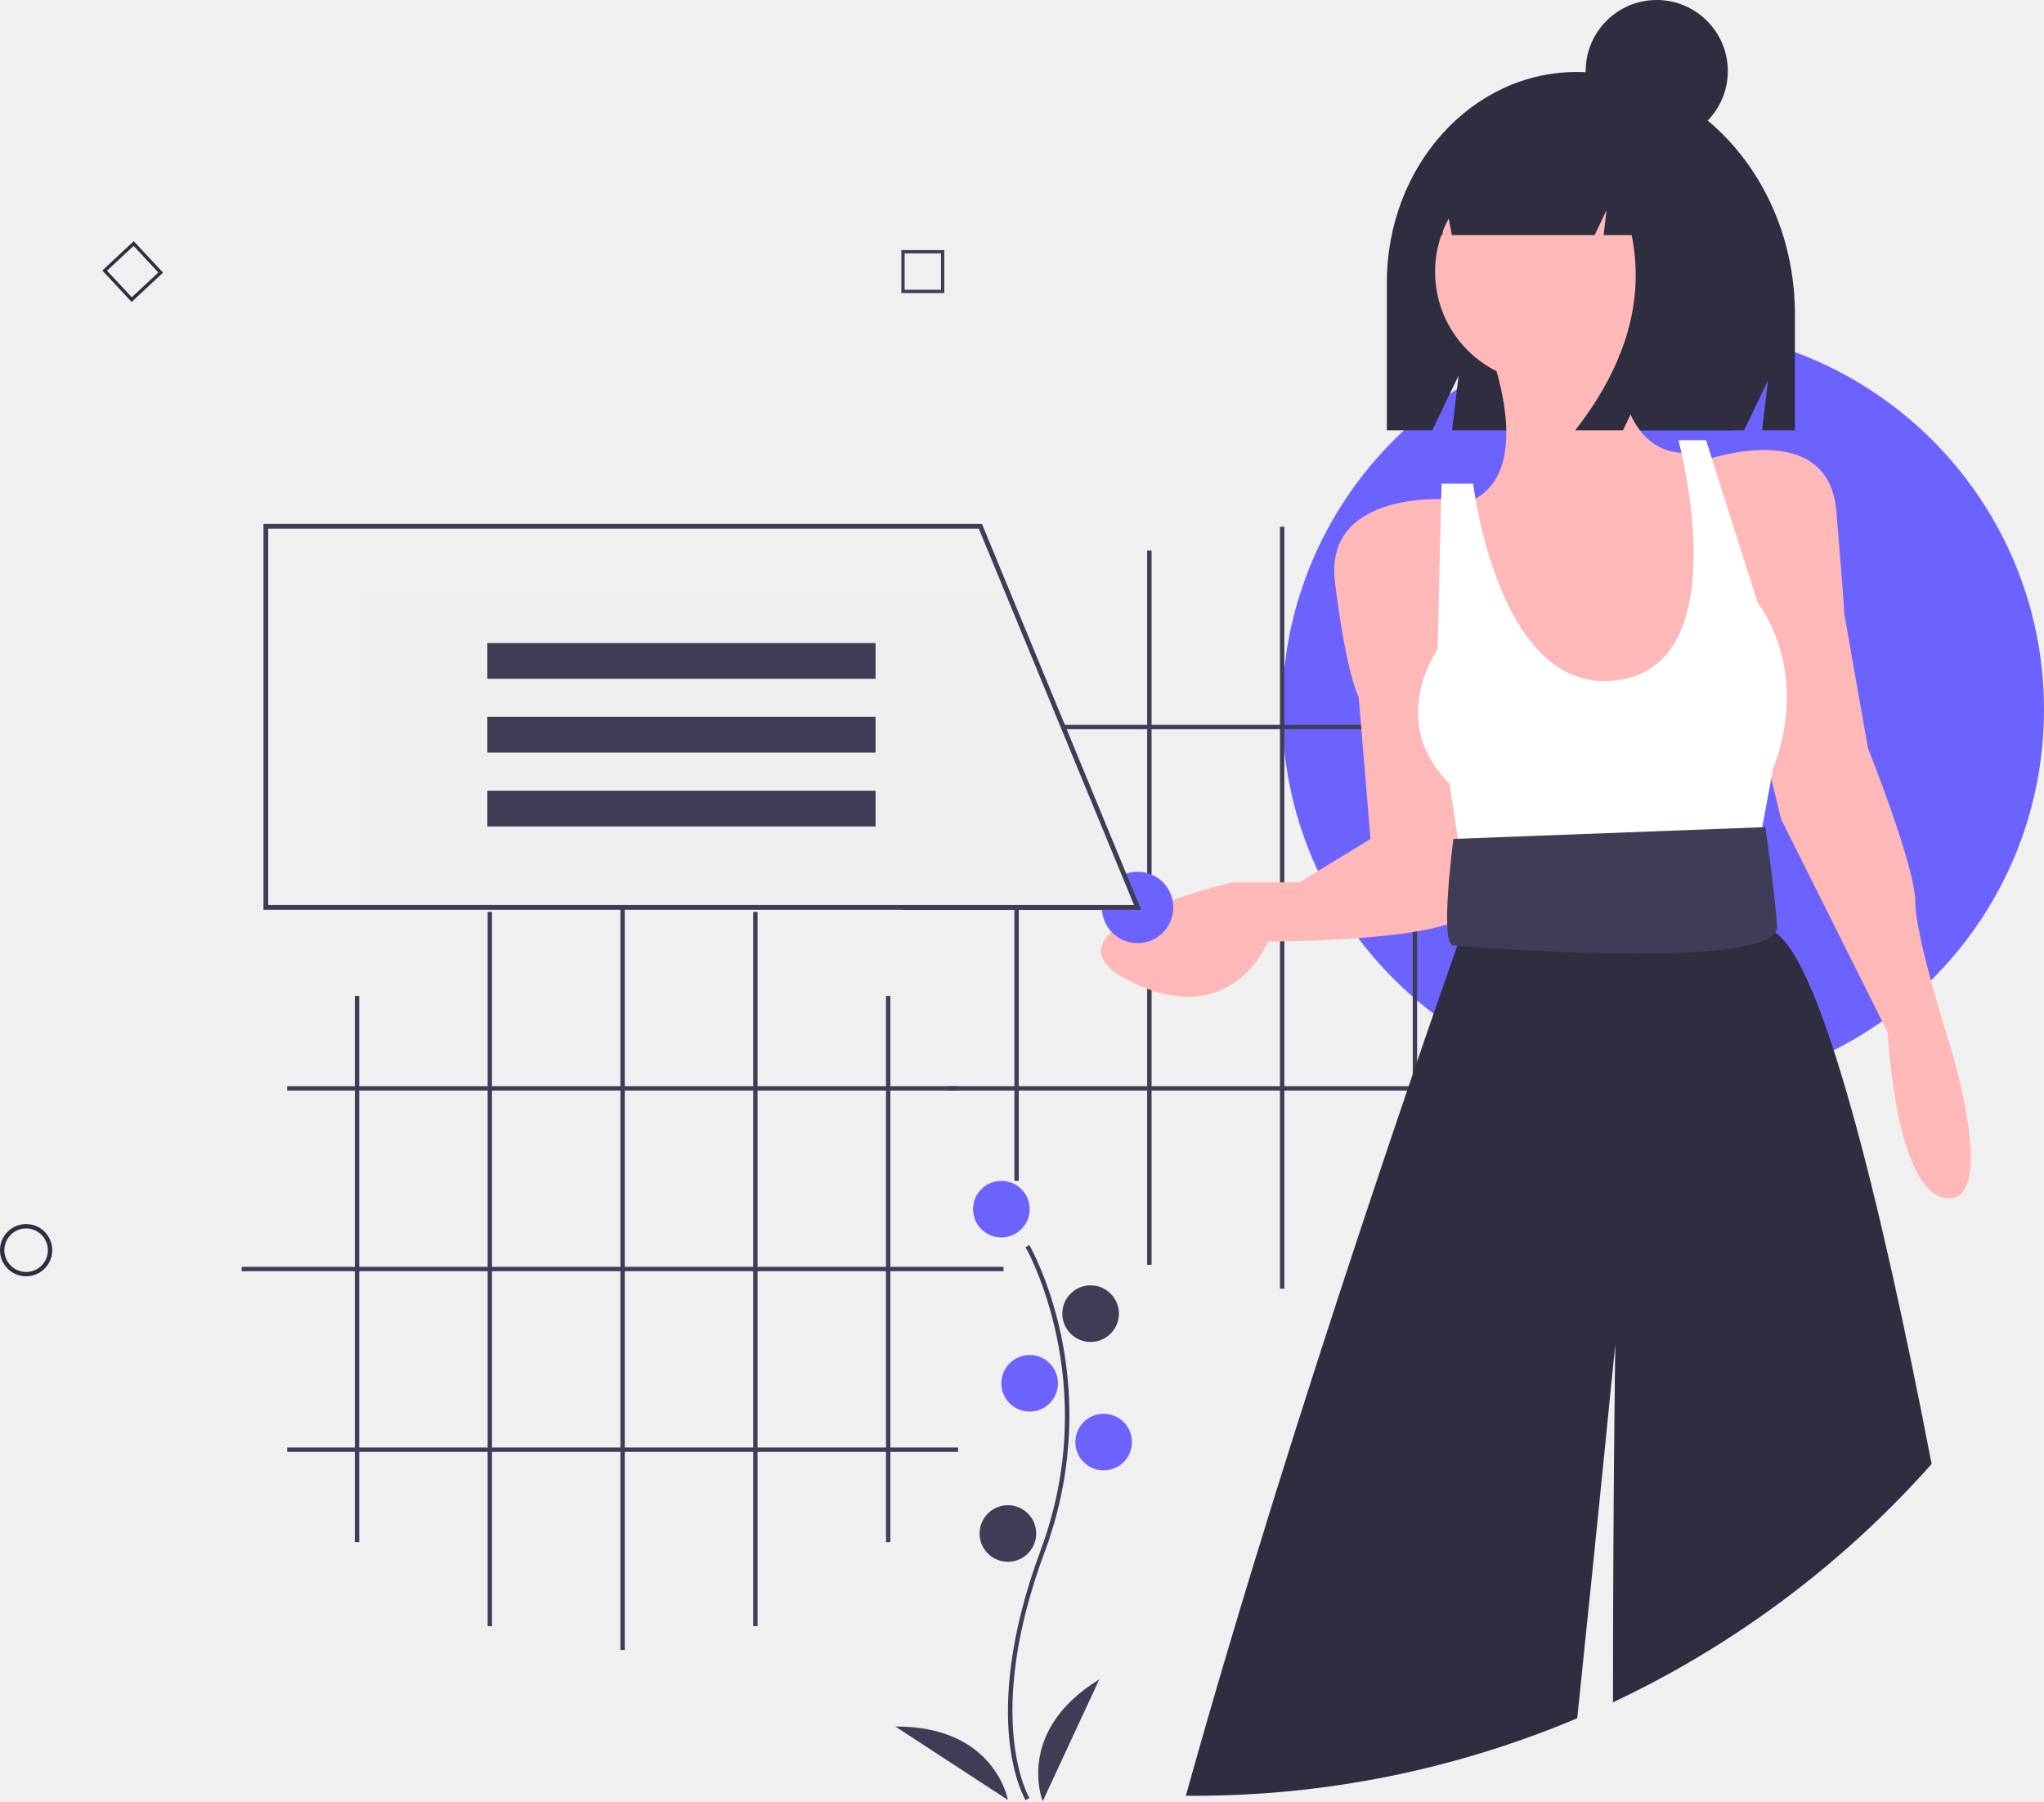
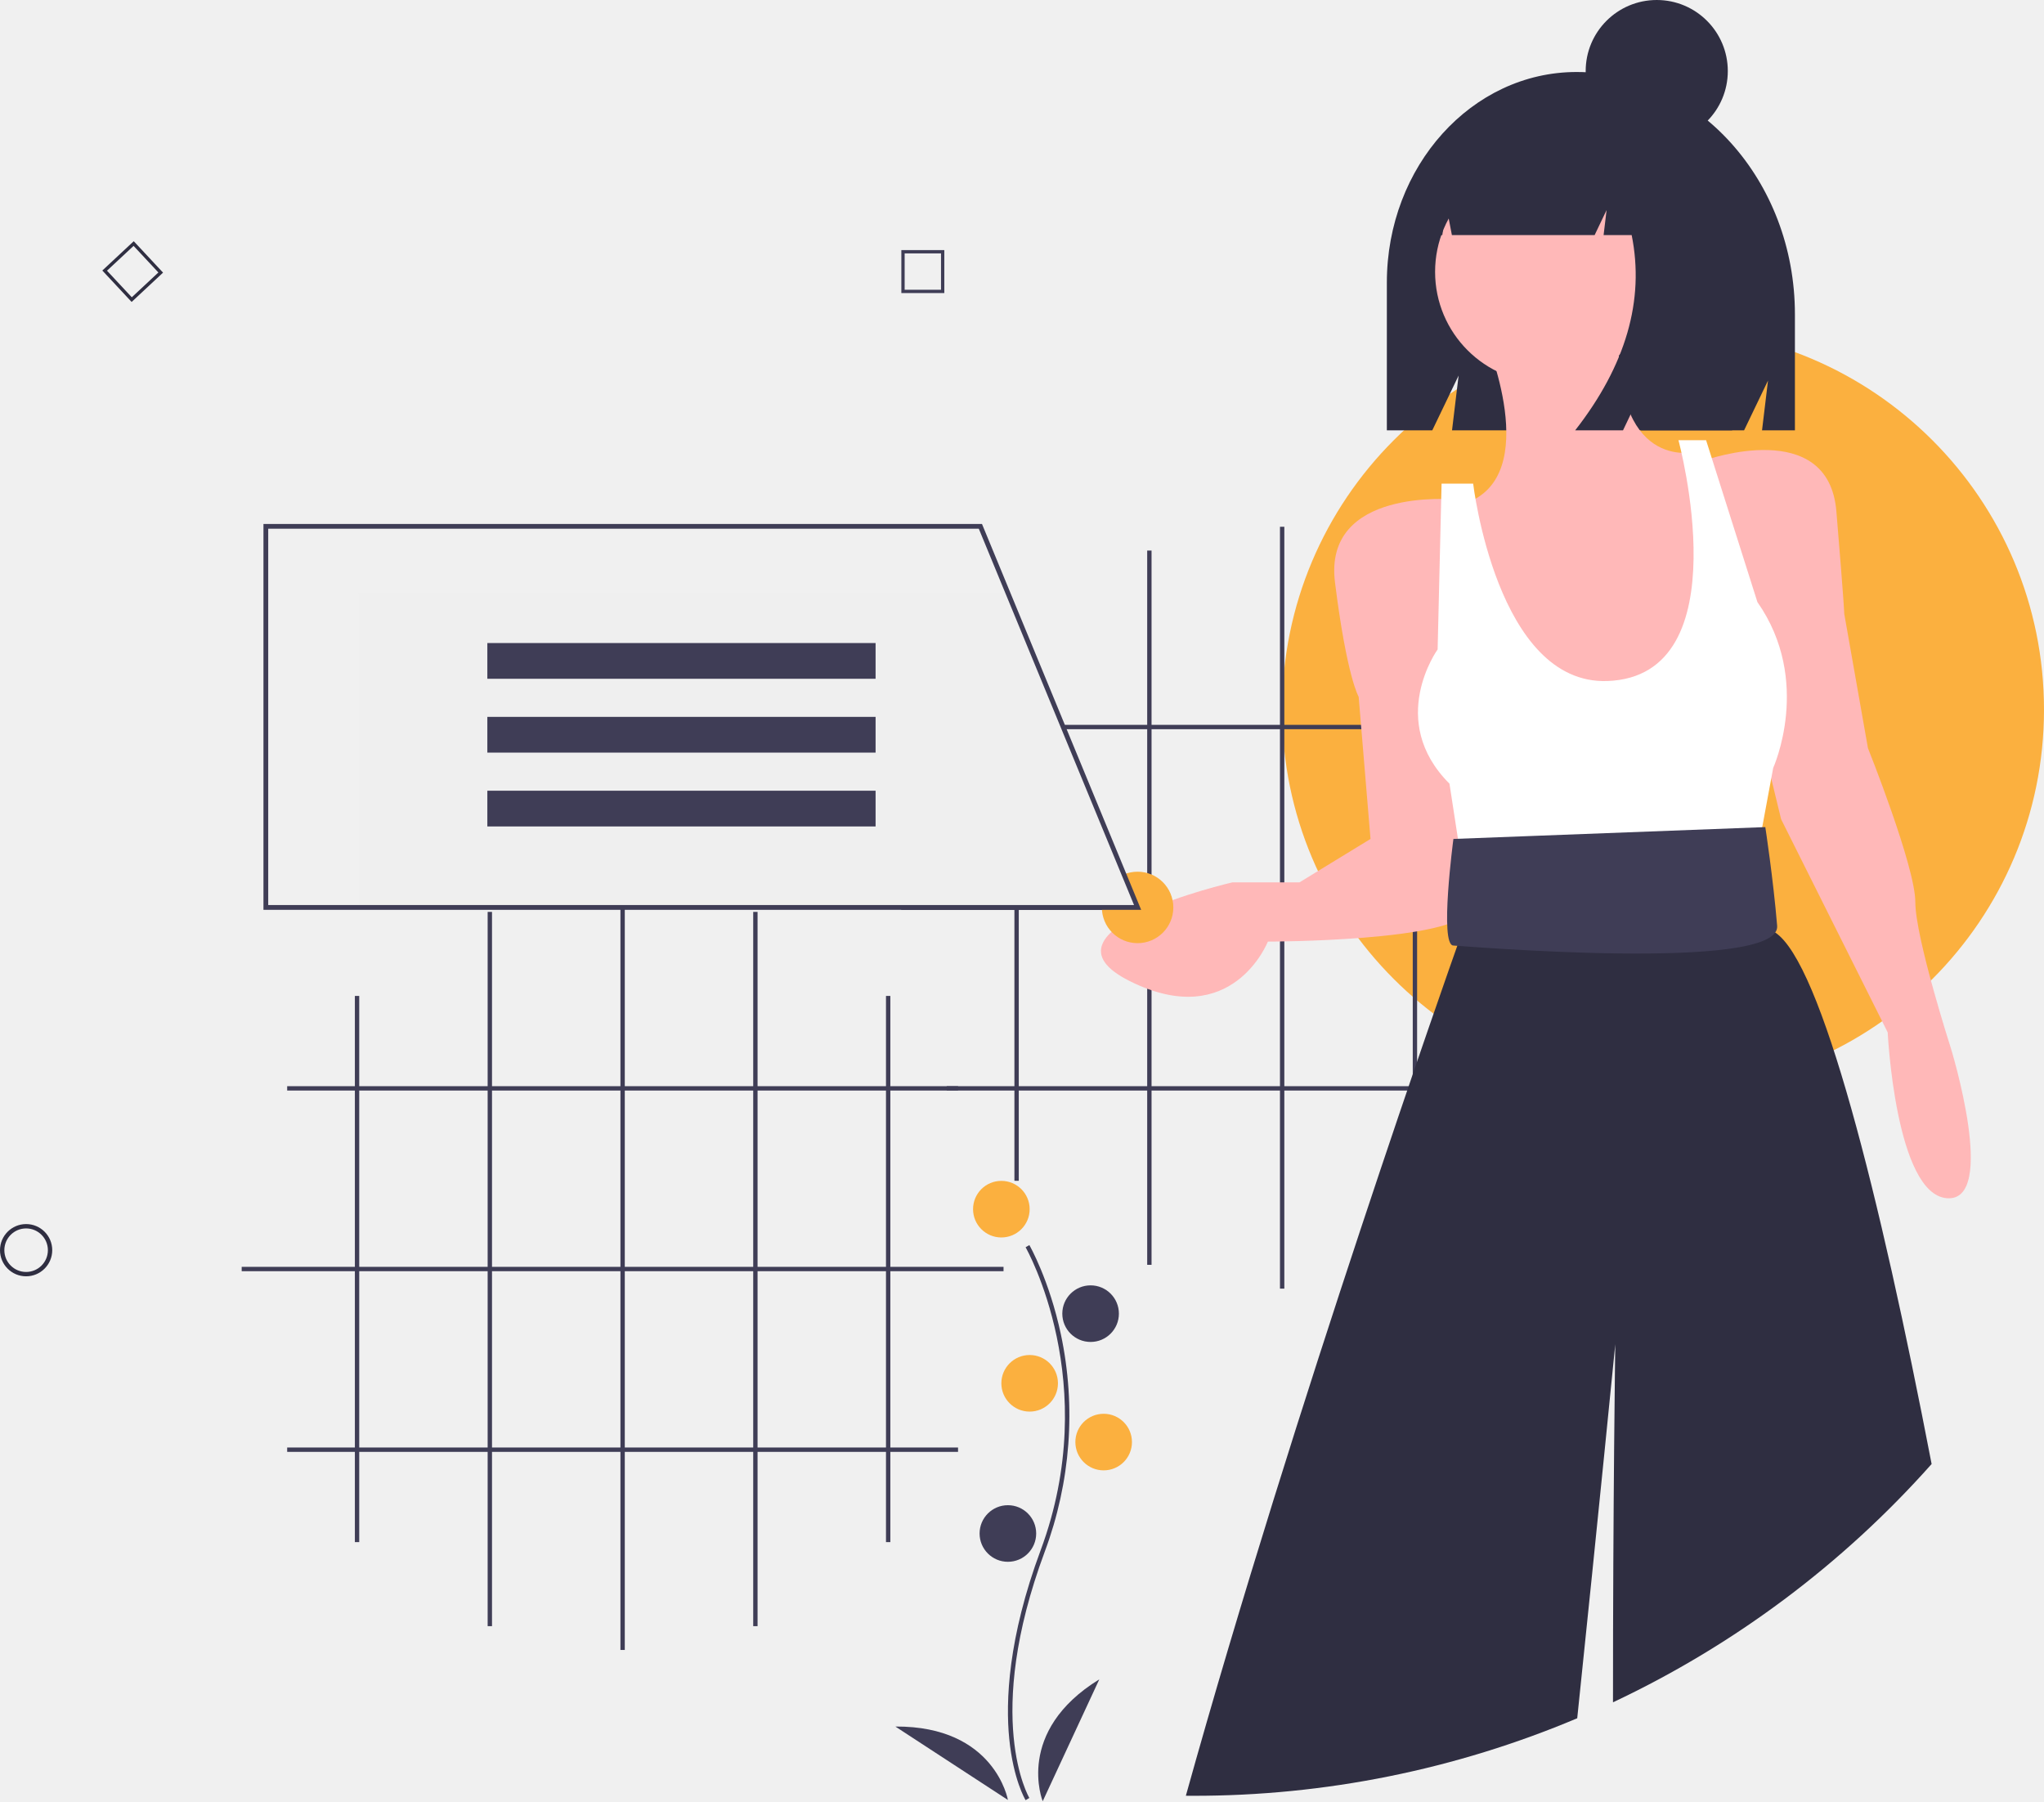
<svg xmlns="http://www.w3.org/2000/svg" id="e28f841e-1350-4768-a008-2029cc8c67c6" data-name="Layer 1" width="939.033" height="827.5" viewBox="0 0 939.033 827.5">
  <path d="M601.663,863.271c-.229-.375-5.641-9.41-7.517-28.172-1.721-17.213-.614-46.227,14.433-86.698,28.506-76.671-6.569-138.533-6.928-139.149l1.73-1.004c.091.156,9.142,15.929,14.488,41.044a179.061,179.061,0,0,1-7.416,99.807c-28.457,76.54-7.301,112.773-7.084,113.131Z" transform="translate(-130.4833 -36.25)" fill="#3f3d56" />
-   <circle cx="460.033" cy="555.5" r="13" fill="#6c63ff" />
+   <circle cx="460.033" cy="555.5" r="13" fill="#fbb03f" />
  <circle cx="501.033" cy="603.5" r="13" fill="#3f3d56" />
-   <circle cx="473.033" cy="635.5" r="13" fill="#6c63ff" />
-   <circle cx="507.033" cy="662.5" r="13" fill="#6c63ff" />
+   <circle cx="473.033" cy="635.5" r="13" fill="#fbb03f" />
+   <circle cx="507.033" cy="662.5" r="13" fill="#fbb03f" />
  <circle cx="463.033" cy="704.5" r="13" fill="#3f3d56" />
  <path d="M609.517,863.75s-13-32,26-56Z" transform="translate(-130.4833 -36.25)" fill="#3f3d56" />
  <path d="M593.529,863.17s-5.916-34.029-51.709-33.738Z" transform="translate(-130.4833 -36.25)" fill="#3f3d56" />
  <rect x="163.033" y="457.54" width="2" height="250.92" fill="#3f3d56" />
  <rect x="224.033" y="418.93" width="2" height="328.14" fill="#3f3d56" />
  <rect x="285.033" y="408" width="2" height="350" fill="#3f3d56" />
  <rect x="346.033" y="418.93" width="2" height="328.14" fill="#3f3d56" />
  <rect x="407.033" y="457.54" width="2" height="250.92" fill="#3f3d56" />
  <rect x="131.933" y="499" width="308.2" height="2" fill="#3f3d56" />
  <rect x="111.033" y="582" width="350" height="2" fill="#3f3d56" />
  <rect x="131.933" y="665" width="308.2" height="2" fill="#3f3d56" />
-   <circle cx="764.033" cy="326" r="175" fill="#6c63ff" />
+   <circle cx="764.033" cy="326" r="175" fill="#fbb03f" />
  <rect x="466.033" y="291.54" width="2" height="250.92" fill="#3f3d56" />
  <rect x="527.033" y="252.93" width="2" height="328.14" fill="#3f3d56" />
  <rect x="588.033" y="242" width="2" height="350" fill="#3f3d56" />
  <rect x="649.033" y="252.93" width="2" height="328.14" fill="#3f3d56" />
  <rect x="710.033" y="291.54" width="2" height="250.92" fill="#3f3d56" />
  <rect x="434.933" y="333" width="308.2" height="2" fill="#3f3d56" />
  <rect x="414.033" y="416" width="350" height="2" fill="#3f3d56" />
  <rect x="434.933" y="499" width="308.2" height="2" fill="#3f3d56" />
  <path d="M854.782,69.328h-0c-48.139,0-87.164,43.309-87.164,96.733v67.876h20.876l12.086-25.149-3.021,25.149H931.738l10.987-22.862-2.747,22.862h15.107V180.642C955.086,119.165,910.178,69.328,854.782,69.328Z" transform="translate(-130.4833 -36.25)" fill="#2f2e41" />
  <path d="M812.708,191.323s27.206,63.48-9.069,76.176l36.274,119.706,61.667-3.627,16.324-39.902-3.627-59.853-5.441-39.902s-38.088,9.069-34.461-58.039Z" transform="translate(-130.4833 -36.25)" fill="#ffb8b8" />
  <path d="M798.198,265.686s-59.853-5.441-54.412,38.088,10.882,52.598,10.882,52.598l5.441,65.294-32.647,19.951H696.63s-94.314,21.765-47.157,45.343,63.48-18.137,63.48-18.137,87.059,0,92.5-14.51S798.198,265.686,798.198,265.686Z" transform="translate(-130.4833 -36.25)" fill="#ffb8b8" />
  <path d="M914.277,247.549s56.225-19.951,59.853,23.578,3.627,47.157,3.627,47.157l10.882,61.667s21.765,54.412,21.765,70.735,16.324,67.108,16.324,67.108,21.765,70.735-1.814,68.922S997.708,510.539,997.708,510.539l-48.971-97.941-14.51-59.853Z" transform="translate(-130.4833 -36.25)" fill="#ffb8b8" />
  <path d="M807.267,258.431H792.757l-1.814,76.176s-23.578,32.647,5.441,61.667l7.255,47.157L936.041,437.99l9.069-48.971s18.137-39.902-7.255-76.176l-23.578-74.363H901.581s29.405,108.421-32.647,110.637C818.149,350.931,807.267,258.431,807.267,258.431Z" transform="translate(-130.4833 -36.25)" fill="#fff" />
  <path d="M1017.887,708.83a455.424,455.424,0,0,1-146.38,109.47c-.02-90.76,1.05-164.48,1.05-164.48s-7.7,77.9-17.48,171.81a452.43,452.43,0,0,1-176.56,35.62c-1.08,0-2.16,0-3.24-.02,49.9-179.3,122.69-384.8,124.7-390.47a1.264,1.264,0,0,0,.04-.12l4.39-14.64,1.87-6.23,1.96-6.53,2.66-8.88,117.89-3.62,3.3,7.41,11.21,25.23a9.733,9.733,0,0,1,2.75,1.29C967.267,478.6,994.017,584.92,1017.887,708.83Z" transform="translate(-130.4833 -36.25)" fill="#2f2e41" />
  <path d="M941.483,416.225,798.198,421.666s-6.539,48.971,0,48.971c1.814,0,150.539,12.696,148.725-9.069S941.483,416.225,941.483,416.225Z" transform="translate(-130.4833 -36.25)" fill="#3f3d56" />
  <circle cx="710.257" cy="124.885" r="50.962" fill="#ffb8b8" />
  <path d="M879.562,95.975C870.81,84.706,857.902,77.568,843.492,77.568h-1.711c-32.995,0-59.742,29.857-59.742,66.687v0h11.056l1.785-13.59,2.618,13.59h65.571l5.494-11.498-1.373,11.498h12.9q9.029,44.841-25.947,89.682H876.116l10.987-22.995-2.747,22.995h41.888l8.24-52.89C934.485,141.438,911.471,107.85,879.562,95.975Z" transform="translate(-130.4833 -36.25)" fill="#2f2e41" />
  <circle cx="761.122" cy="32.647" r="32.647" fill="#2f2e41" />
-   <circle cx="522.62" cy="416.88" r="16.414" fill="#6c63ff" />
+   <circle cx="522.62" cy="416.88" r="16.414" fill="#fbb03f" />
  <polygon points="522.62 416.88 164.803 416.88 164.803 272.44 462.437 272.44 522.62 416.88" fill="#efefef" />
  <path d="M654.738,454.224H251.517v-177.267h330.099l.279.677ZM253.705,452.035h397.763L580.151,279.145H253.705Z" transform="translate(-130.4833 -36.25)" fill="#3f3d56" />
  <rect x="223.892" y="295.419" width="178.361" height="16.414" fill="#3f3d56" />
  <rect x="223.892" y="329.34" width="178.361" height="16.414" fill="#3f3d56" />
  <rect x="223.892" y="363.262" width="178.361" height="16.414" fill="#3f3d56" />
  <path d="M142.483,622.596a12,12,0,1,1,12-12A12.014,12.014,0,0,1,142.483,622.596Zm0-22a10,10,0,1,0,10,10A10.011,10.011,0,0,0,142.483,600.596Z" transform="translate(-130.4833 -36.25)" fill="#2f2e41" />
  <path d="M564.311,170.886H544.57V151.145h19.741Zm-18.223-1.519h16.704v-16.704H546.088Z" transform="translate(-130.4833 -36.25)" fill="#3f3d56" />
  <path d="M190.955,174.966l-13.465-14.436,14.436-13.465L205.391,161.501ZM179.636,160.605l11.394,12.215,12.215-11.394L191.851,149.211Z" transform="translate(-130.4833 -36.25)" fill="#2f2e41" />
</svg>
